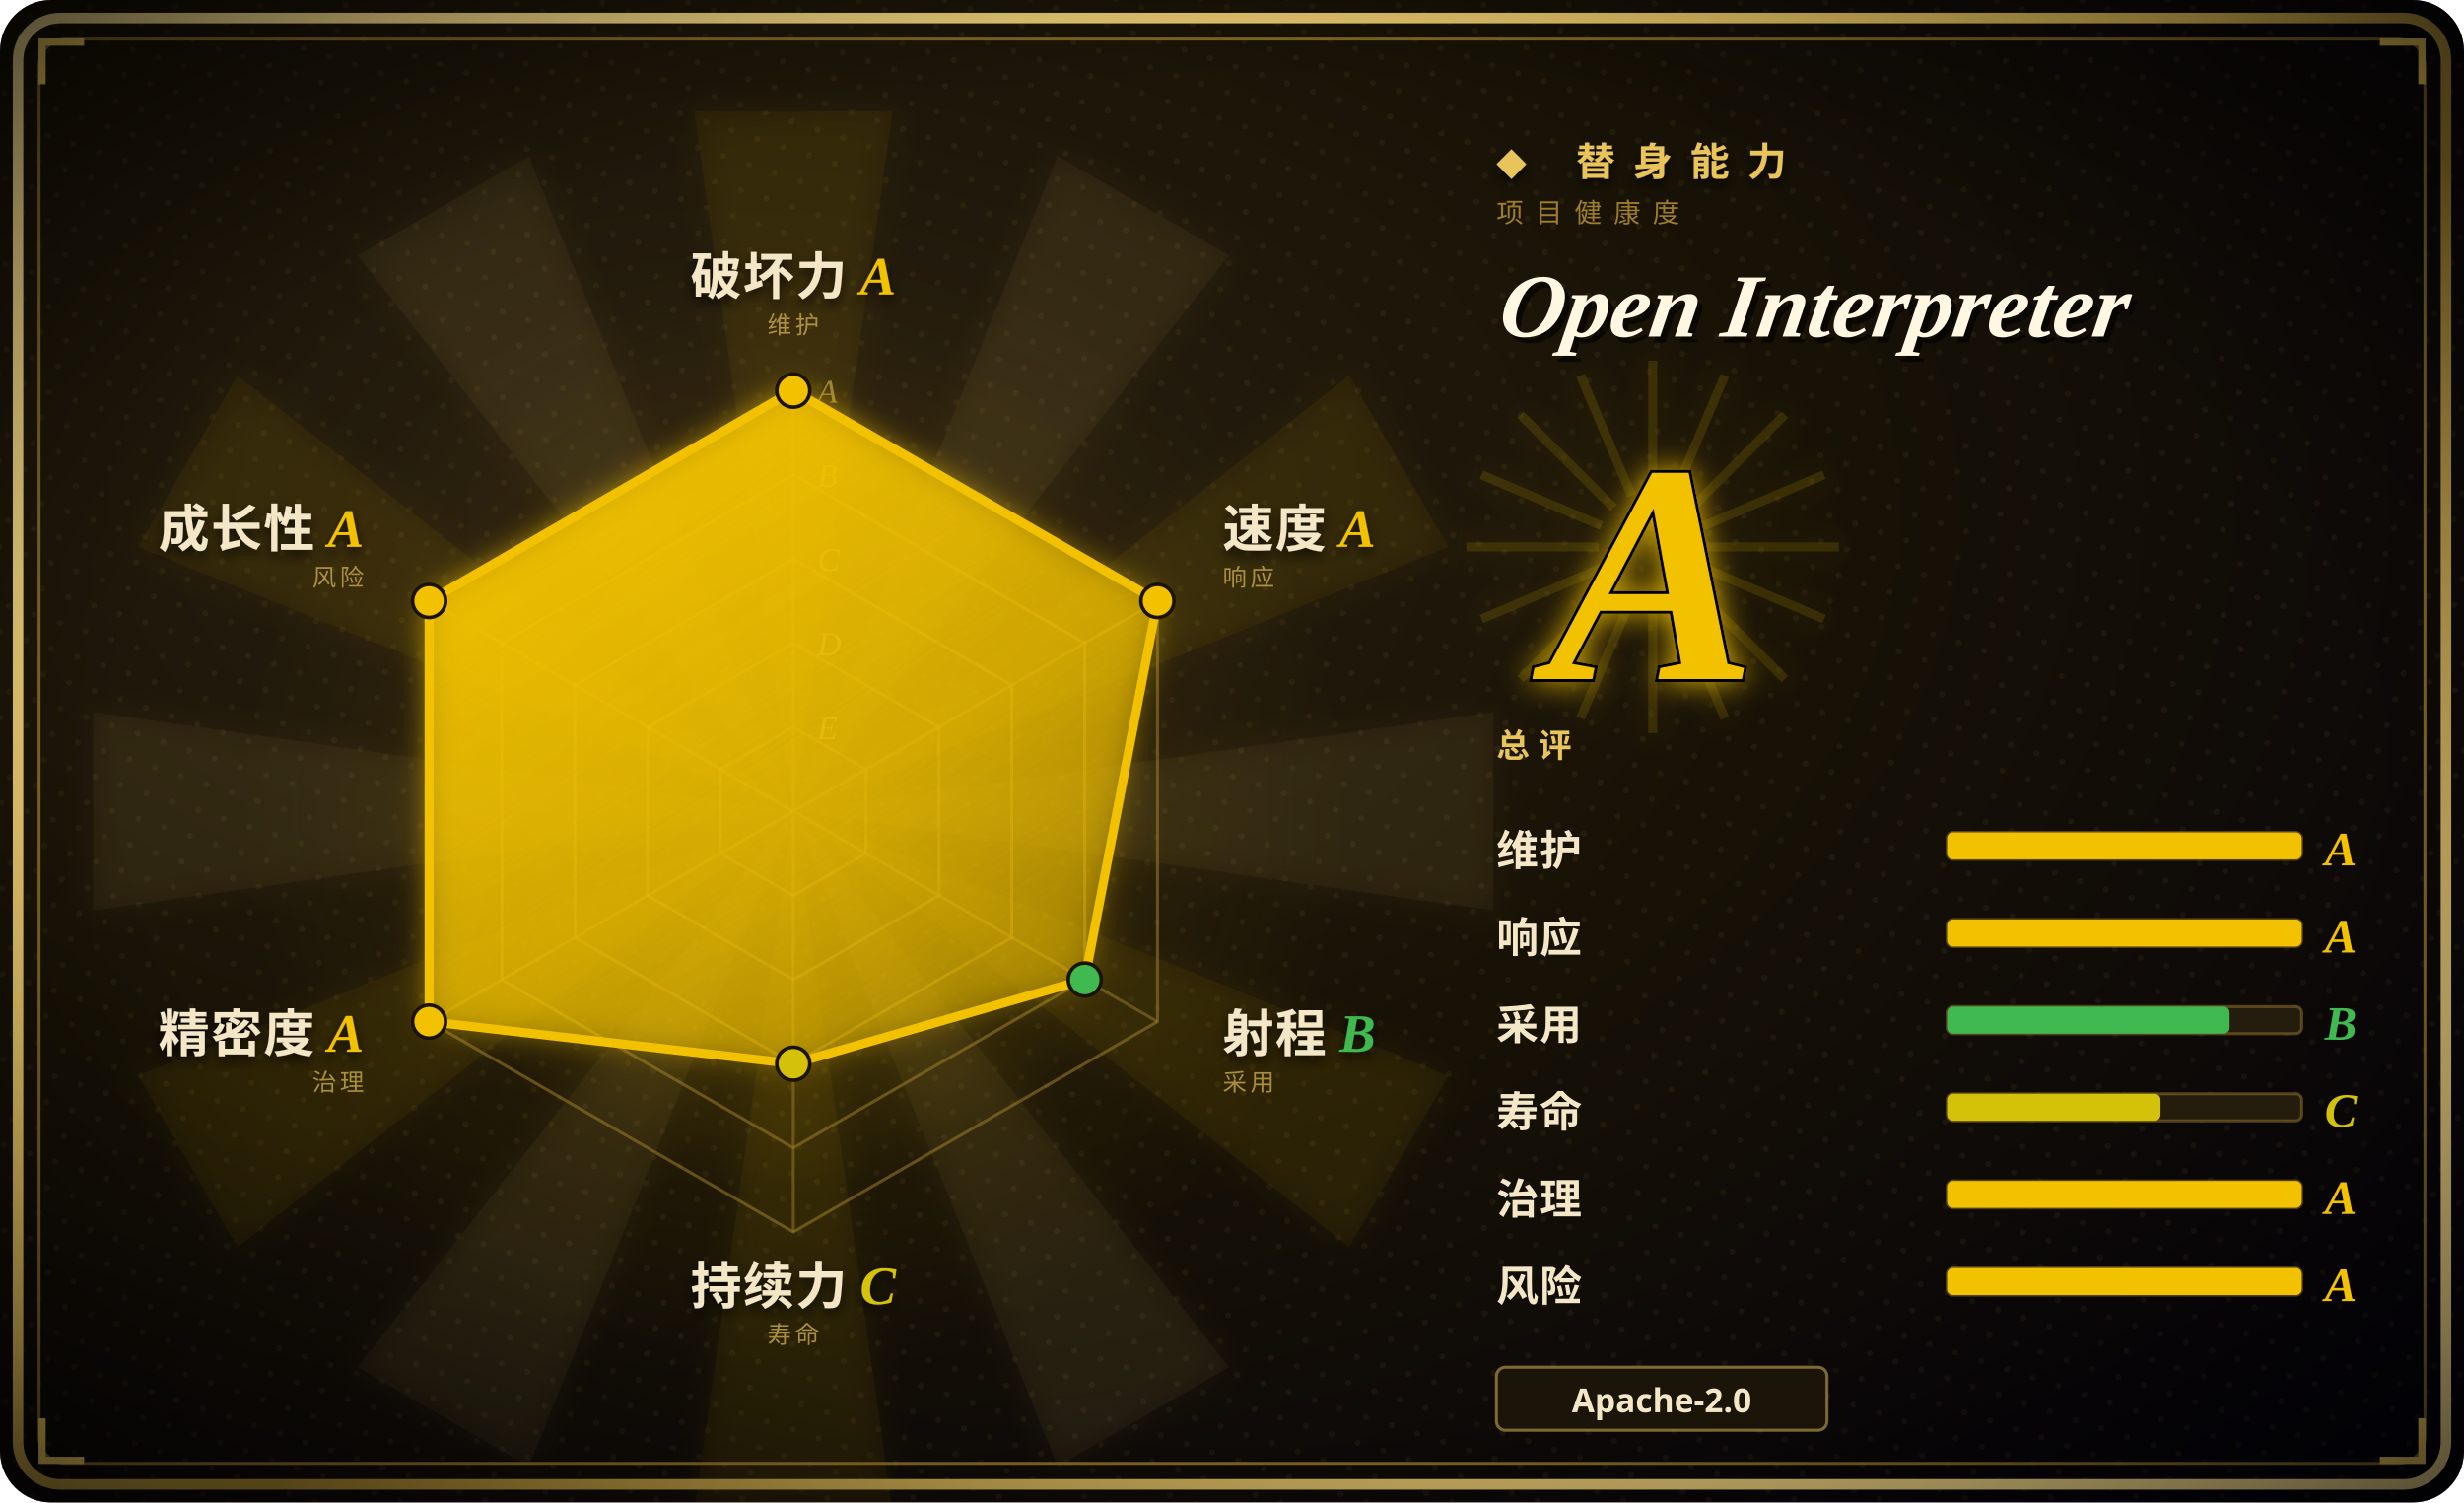
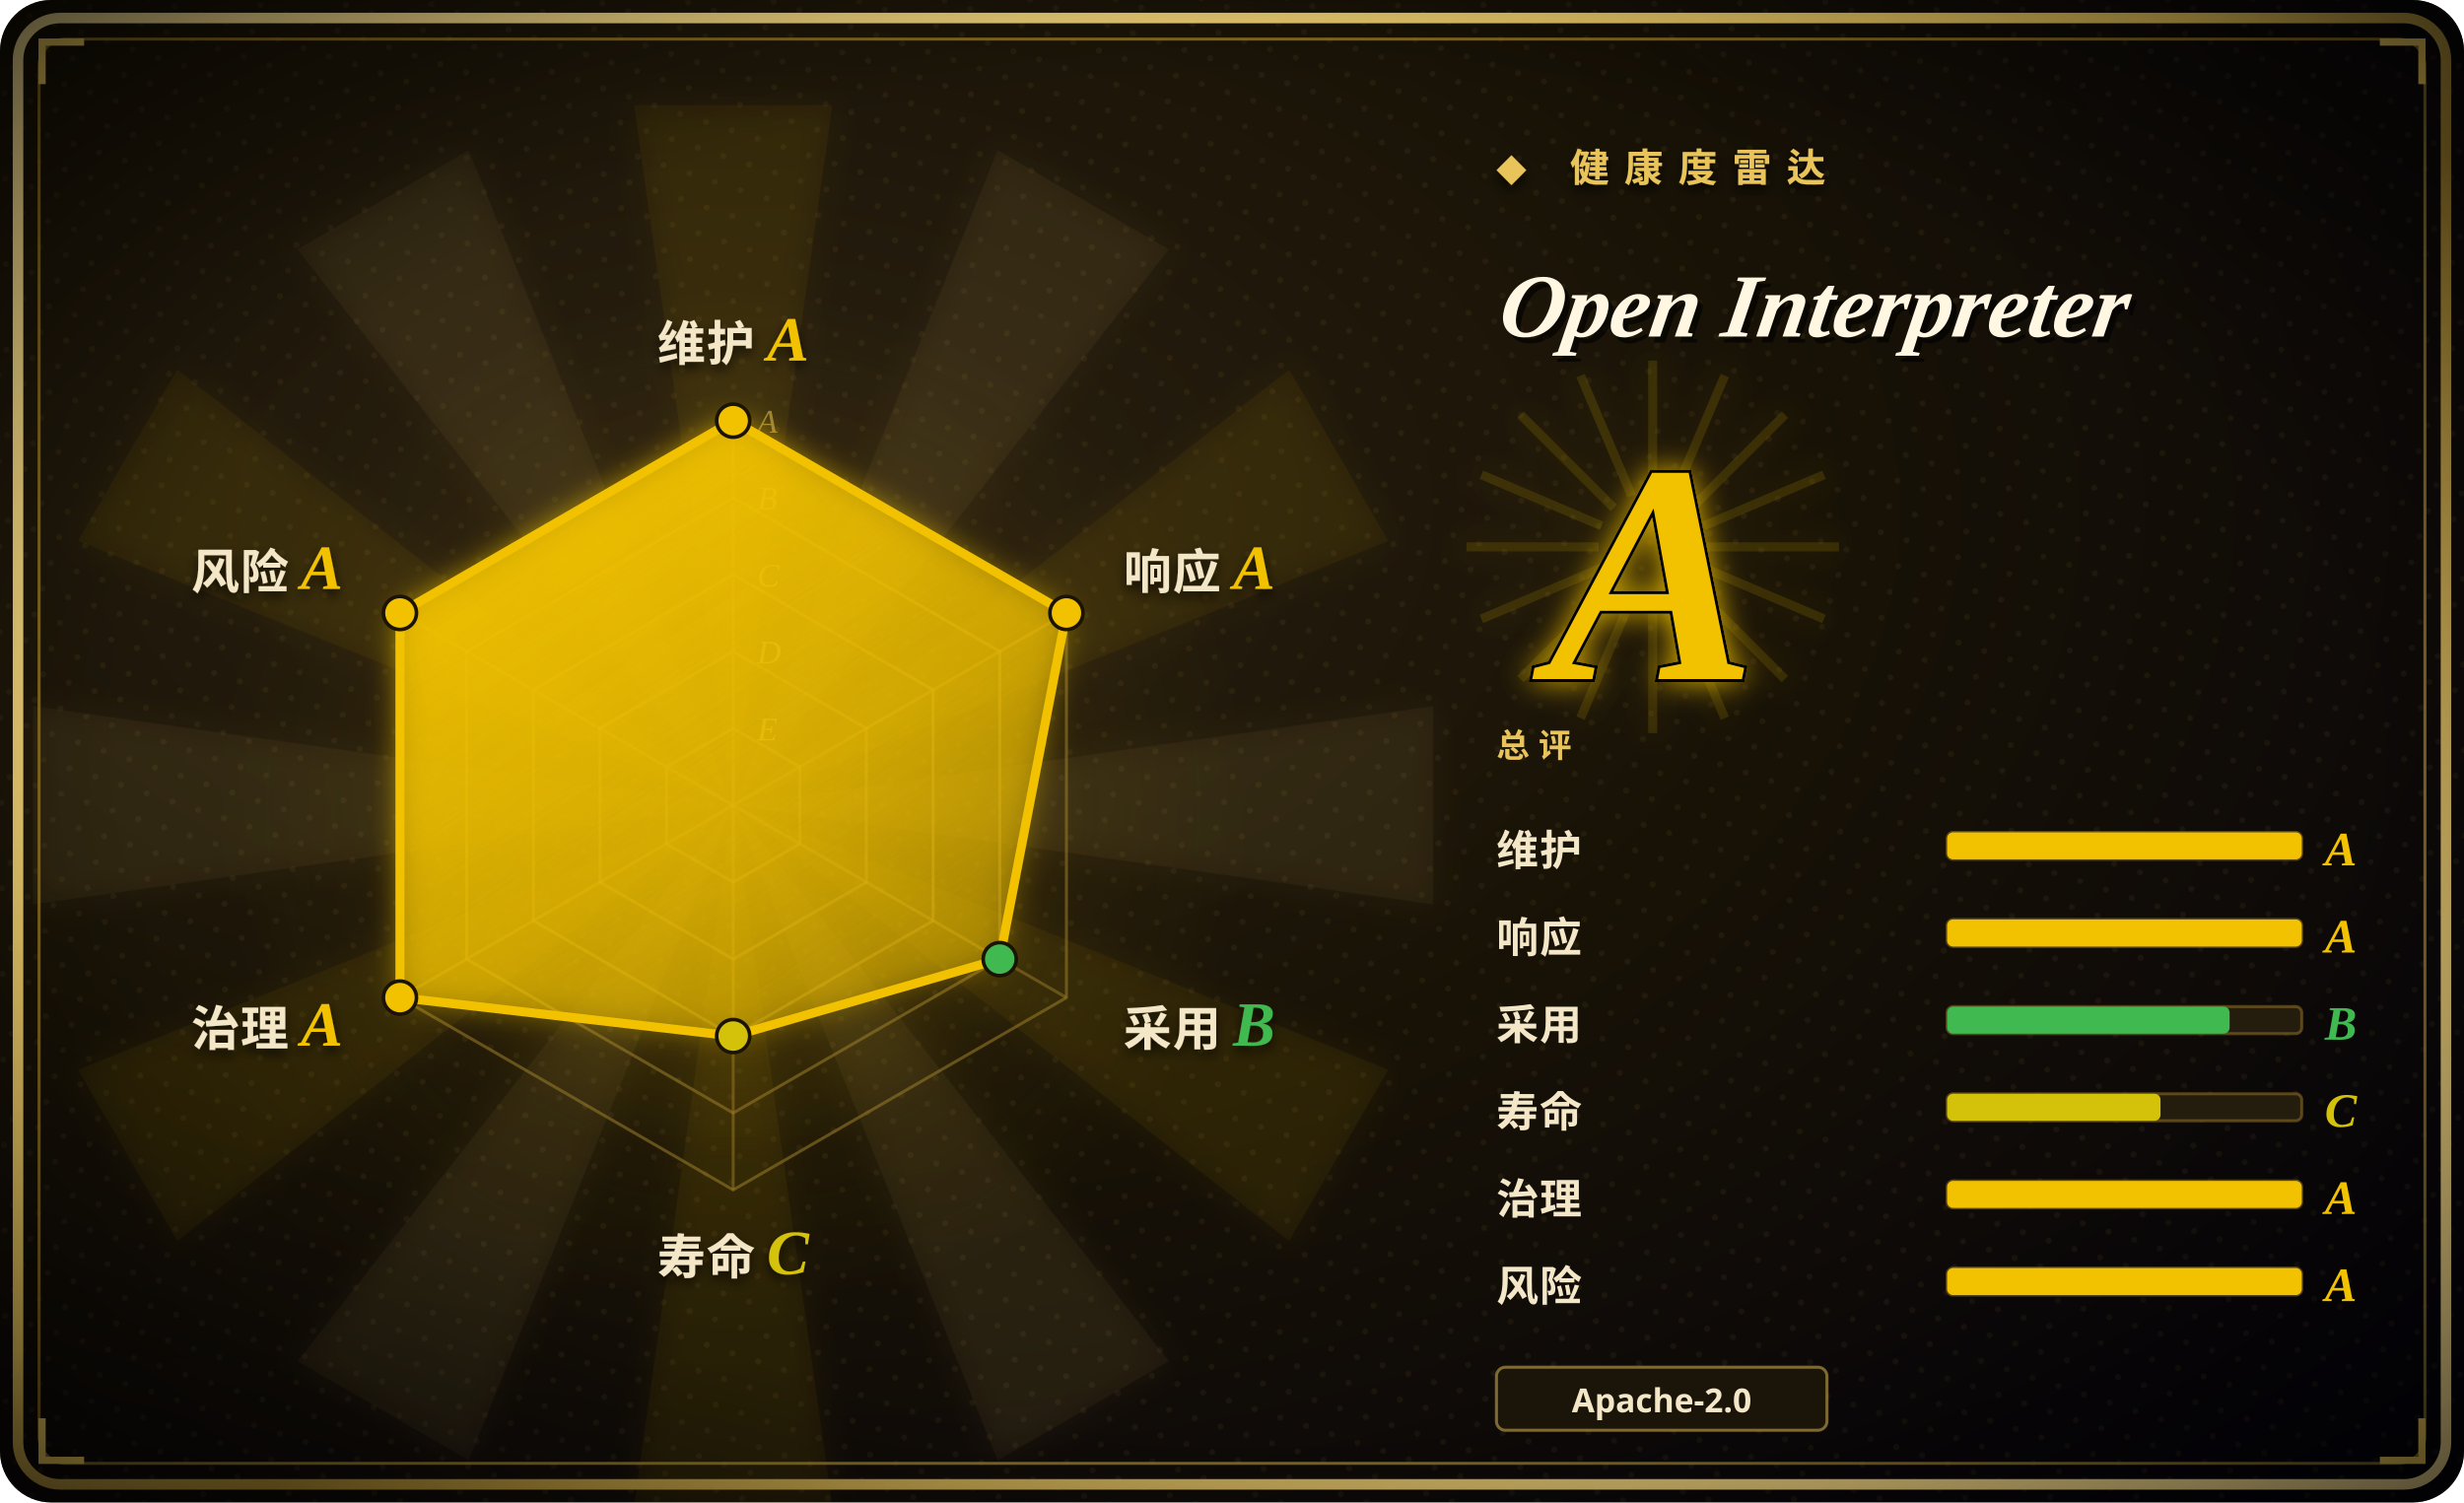
<svg xmlns="http://www.w3.org/2000/svg" width="820" height="500" viewBox="0 0 820 500">
  <defs>
    <radialGradient id="bg" cx="30%" cy="34%" r="90%">
      <stop offset="0%" stop-color="#2a2010" />
      <stop offset="48%" stop-color="#181206" />
      <stop offset="100%" stop-color="#05030a" />
    </radialGradient>
    <radialGradient id="vig" cx="50%" cy="50%" r="72%">
      <stop offset="62%" stop-color="#000000" stop-opacity="0" />
      <stop offset="100%" stop-color="#000000" stop-opacity="0.72" />
    </radialGradient>
    <linearGradient id="frame" x1="0" y1="0" x2="1" y2="1">
      <stop offset="0%" stop-color="#f6dd92" />
      <stop offset="45%" stop-color="#E8C45A" />
      <stop offset="55%" stop-color="#9c7d2a" />
      <stop offset="100%" stop-color="#f6dd92" />
    </linearGradient>
    <linearGradient id="poly" x1="0" y1="0" x2="0.7" y2="1">
      <stop offset="0%" stop-color="#F2C200" stop-opacity="0.92" />
      <stop offset="100%" stop-color="#F2C200" stop-opacity="0.34" />
    </linearGradient>
    <radialGradient id="halo" cx="50%" cy="50%" r="50%">
      <stop offset="0%" stop-color="#F2C200" stop-opacity="0.34" />
      <stop offset="68%" stop-color="#F2C200" stop-opacity="0.04" />
      <stop offset="100%" stop-color="#F2C200" stop-opacity="0" />
    </radialGradient>
    <filter id="glow" x="-60%" y="-60%" width="220%" height="220%">
      <feGaussianBlur stdDeviation="5" result="b" />
      <feMerge>
        <feMergeNode in="b" />
        <feMergeNode in="SourceGraphic" />
      </feMerge>
    </filter>
    <filter id="soft" x="-30%" y="-30%" width="160%" height="160%">
      <feDropShadow dx="0" dy="2" stdDeviation="2" flood-color="#000" flood-opacity="0.7" />
    </filter>
    <pattern id="halftone" width="9" height="9" patternUnits="userSpaceOnUse" patternTransform="rotate(18)">
      <circle cx="2" cy="2" r="1" fill="#E8C45A" fill-opacity="0.06" />
    </pattern>
  </defs>
  <rect width="820" height="500" rx="17" fill="url(#bg)" />
  <rect width="820" height="500" rx="17" fill="url(#halftone)" />
  <g opacity="0.5" filter="url(#glow)">
-     <path d="M264,270 L497,237 L497,303 Z" fill="#E8C45A" fill-opacity="0.10" />
-     <path d="M264,270 L482,358 L449,415 Z" fill="#F2C200" fill-opacity="0.10" />
-     <path d="M264,270 L409,455 L352,488 Z" fill="#E8C45A" fill-opacity="0.10" />
-     <path d="M264,270 L297,503 L231,503 Z" fill="#F2C200" fill-opacity="0.10" />
-     <path d="M264,270 L176,488 L119,455 Z" fill="#E8C45A" fill-opacity="0.10" />
-     <path d="M264,270 L79,415 L46,358 Z" fill="#F2C200" fill-opacity="0.10" />
-     <path d="M264,270 L31,303 L31,237 Z" fill="#E8C45A" fill-opacity="0.10" />
-     <path d="M264,270 L46,182 L79,125 Z" fill="#F2C200" fill-opacity="0.10" />
-     <path d="M264,270 L119,85 L176,52 Z" fill="#E8C45A" fill-opacity="0.10" />
-     <path d="M264,270 L231,37 L297,37 Z" fill="#F2C200" fill-opacity="0.10" />
-     <path d="M264,270 L352,52 L409,85 Z" fill="#E8C45A" fill-opacity="0.10" />
-     <path d="M264,270 L449,125 L482,182 Z" fill="#F2C200" fill-opacity="0.10" />
+     <path d="M244,268 L477,235 L477,301 Z" fill="#E8C45A" fill-opacity="0.10" />
+     <path d="M244,268 L462,356 L429,413 Z" fill="#F2C200" fill-opacity="0.10" />
+     <path d="M244,268 L389,453 L332,486 Z" fill="#E8C45A" fill-opacity="0.10" />
+     <path d="M244,268 L277,501 L211,501 Z" fill="#F2C200" fill-opacity="0.10" />
+     <path d="M244,268 L156,486 L99,453 Z" fill="#E8C45A" fill-opacity="0.10" />
+     <path d="M244,268 L59,413 L26,356 Z" fill="#F2C200" fill-opacity="0.10" />
+     <path d="M244,268 L11,301 L11,235 Z" fill="#E8C45A" fill-opacity="0.10" />
+     <path d="M244,268 L26,180 L59,123 Z" fill="#F2C200" fill-opacity="0.10" />
+     <path d="M244,268 L99,83 L156,50 Z" fill="#E8C45A" fill-opacity="0.10" />
+     <path d="M244,268 L211,35 L277,35 Z" fill="#F2C200" fill-opacity="0.10" />
+     <path d="M244,268 L332,50 L389,83 Z" fill="#E8C45A" fill-opacity="0.10" />
+     <path d="M244,268 L429,123 L462,180 Z" fill="#F2C200" fill-opacity="0.10" />
  </g>
-   <circle cx="264" cy="270" r="186" fill="url(#halo)" />
+   <circle cx="244" cy="268" r="174" fill="url(#halo)" />
  <rect x="6" y="6" width="808" height="488" rx="14" fill="none" stroke="url(#frame)" stroke-width="3.5" />
  <rect x="13" y="13" width="794" height="474" rx="9" fill="none" stroke="#9c7d2a" stroke-width="1" stroke-opacity="0.8" />
  <path d="M14,28 L14,14 L28,14" fill="none" stroke="#E8C45A" stroke-width="2.4" />
  <path d="M806,28 L806,14 L792,14" fill="none" stroke="#E8C45A" stroke-width="2.4" />
  <path d="M14,472 L14,486 L28,486" fill="none" stroke="#E8C45A" stroke-width="2.4" />
  <path d="M806,472 L806,486 L792,486" fill="none" stroke="#E8C45A" stroke-width="2.4" />
  <rect width="820" height="500" rx="17" fill="url(#vig)" />
-   <polygon points="264.0,130.0 385.2,200.0 385.2,340.0 264.0,410.0 142.8,340.0 142.8,200.0" fill="none" stroke="#9c7d2a" stroke-opacity="0.55" stroke-width="1" />
-   <polygon points="264.0,158.0 361.0,214.0 361.0,326.0 264.0,382.0 167.0,326.0 167.0,214.0" fill="none" stroke="#9c7d2a" stroke-opacity="0.55" stroke-width="1" />
-   <polygon points="264.0,186.0 336.7,228.0 336.7,312.0 264.0,354.0 191.3,312.0 191.3,228.0" fill="none" stroke="#9c7d2a" stroke-opacity="0.55" stroke-width="1" />
-   <polygon points="264.0,214.0 312.5,242.0 312.5,298.0 264.0,326.0 215.5,298.0 215.5,242.0" fill="none" stroke="#9c7d2a" stroke-opacity="0.55" stroke-width="1" />
-   <polygon points="264.0,242.0 288.2,256.0 288.2,284.0 264.0,298.0 239.8,284.0 239.8,256.0" fill="none" stroke="#9c7d2a" stroke-opacity="0.55" stroke-width="1" />
-   <line x1="264" y1="270" x2="264.0" y2="130.0" stroke="#9c7d2a" stroke-opacity="0.5" stroke-width="1" />
-   <line x1="264" y1="270" x2="385.2" y2="200.0" stroke="#9c7d2a" stroke-opacity="0.5" stroke-width="1" />
-   <line x1="264" y1="270" x2="385.2" y2="340.0" stroke="#9c7d2a" stroke-opacity="0.5" stroke-width="1" />
-   <line x1="264" y1="270" x2="264.0" y2="410.0" stroke="#9c7d2a" stroke-opacity="0.5" stroke-width="1" />
-   <line x1="264" y1="270" x2="142.8" y2="340.0" stroke="#9c7d2a" stroke-opacity="0.5" stroke-width="1" />
-   <line x1="264" y1="270" x2="142.8" y2="200.0" stroke="#9c7d2a" stroke-opacity="0.5" stroke-width="1" />
-   <text x="272" y="134.0" font-size="11" font-style="italic" fill="#E8C45A" fill-opacity="0.55" font-family="'Georgia','Times New Roman',serif">A</text>
-   <text x="272" y="162.0" font-size="11" font-style="italic" fill="#E8C45A" fill-opacity="0.55" font-family="'Georgia','Times New Roman',serif">B</text>
-   <text x="272" y="190.0" font-size="11" font-style="italic" fill="#E8C45A" fill-opacity="0.55" font-family="'Georgia','Times New Roman',serif">C</text>
-   <text x="272" y="218.0" font-size="11" font-style="italic" fill="#E8C45A" fill-opacity="0.55" font-family="'Georgia','Times New Roman',serif">D</text>
-   <text x="272" y="246.0" font-size="11" font-style="italic" fill="#E8C45A" fill-opacity="0.55" font-family="'Georgia','Times New Roman',serif">E</text>
-   <polygon points="264.0,130.0 385.2,200.0 361.0,326.0 264.0,354.0 142.8,340.0 142.8,200.0" fill="url(#poly)" filter="url(#glow)" />
-   <line x1="264.0" y1="130.0" x2="385.2" y2="200.0" stroke="#F2C200" stroke-width="3" />
-   <line x1="385.2" y1="200.0" x2="361.0" y2="326.0" stroke="#F2C200" stroke-width="3" />
-   <line x1="361.0" y1="326.0" x2="264.0" y2="354.0" stroke="#F2C200" stroke-width="3" />
-   <line x1="264.0" y1="354.0" x2="142.8" y2="340.0" stroke="#F2C200" stroke-width="3" />
-   <line x1="142.8" y1="340.0" x2="142.8" y2="200.0" stroke="#F2C200" stroke-width="3" />
-   <line x1="142.8" y1="200.0" x2="264.0" y2="130.0" stroke="#F2C200" stroke-width="3" />
-   <circle cx="264.0" cy="130.0" r="5.5" fill="#F2C200" stroke="#1a1306" stroke-width="1.2" />
-   <circle cx="385.2" cy="200.0" r="5.5" fill="#F2C200" stroke="#1a1306" stroke-width="1.2" />
-   <circle cx="361.0" cy="326.0" r="5.5" fill="#3FB950" stroke="#1a1306" stroke-width="1.2" />
-   <circle cx="264.0" cy="354.0" r="5.5" fill="#D4C20A" stroke="#1a1306" stroke-width="1.2" />
-   <circle cx="142.8" cy="340.0" r="5.5" fill="#F2C200" stroke="#1a1306" stroke-width="1.2" />
-   <circle cx="142.8" cy="200.0" r="5.5" fill="#F2C200" stroke="#1a1306" stroke-width="1.2" />
-   <text x="264.0" y="98.0" font-size="17" font-weight="900" fill="#f3e7c8" text-anchor="middle" font-family="'PingFang SC','Hiragino Sans GB','Heiti SC','Microsoft YaHei',sans-serif" letter-spacing="0.5" filter="url(#soft)">破坏力 <tspan fill="#F2C200" font-family="'Georgia','Times New Roman',serif" font-style="italic" font-size="18">A</tspan>
+   <polygon points="244.0,140.0 354.9,204.0 354.9,332.0 244.0,396.0 133.1,332.0 133.1,204.0" fill="none" stroke="#9c7d2a" stroke-opacity="0.55" stroke-width="1" />
+   <polygon points="244.0,165.6 332.7,216.8 332.7,319.2 244.0,370.4 155.3,319.2 155.3,216.8" fill="none" stroke="#9c7d2a" stroke-opacity="0.55" stroke-width="1" />
+   <polygon points="244.0,191.2 310.5,229.6 310.5,306.4 244.0,344.8 177.5,306.4 177.5,229.6" fill="none" stroke="#9c7d2a" stroke-opacity="0.55" stroke-width="1" />
+   <polygon points="244.0,216.8 288.3,242.4 288.3,293.6 244.0,319.2 199.7,293.6 199.7,242.4" fill="none" stroke="#9c7d2a" stroke-opacity="0.55" stroke-width="1" />
+   <polygon points="244.0,242.4 266.2,255.2 266.2,280.8 244.0,293.6 221.8,280.8 221.8,255.2" fill="none" stroke="#9c7d2a" stroke-opacity="0.55" stroke-width="1" />
+   <line x1="244" y1="268" x2="244.0" y2="140.0" stroke="#9c7d2a" stroke-opacity="0.5" stroke-width="1" />
+   <line x1="244" y1="268" x2="354.9" y2="204.0" stroke="#9c7d2a" stroke-opacity="0.5" stroke-width="1" />
+   <line x1="244" y1="268" x2="354.9" y2="332.0" stroke="#9c7d2a" stroke-opacity="0.5" stroke-width="1" />
+   <line x1="244" y1="268" x2="244.0" y2="396.0" stroke="#9c7d2a" stroke-opacity="0.5" stroke-width="1" />
+   <line x1="244" y1="268" x2="133.1" y2="332.0" stroke="#9c7d2a" stroke-opacity="0.5" stroke-width="1" />
+   <line x1="244" y1="268" x2="133.1" y2="204.0" stroke="#9c7d2a" stroke-opacity="0.5" stroke-width="1" />
+   <text x="252" y="144.0" font-size="11" font-style="italic" fill="#E8C45A" fill-opacity="0.55" font-family="'Georgia','Times New Roman',serif">A</text>
+   <text x="252" y="169.6" font-size="11" font-style="italic" fill="#E8C45A" fill-opacity="0.55" font-family="'Georgia','Times New Roman',serif">B</text>
+   <text x="252" y="195.2" font-size="11" font-style="italic" fill="#E8C45A" fill-opacity="0.55" font-family="'Georgia','Times New Roman',serif">C</text>
+   <text x="252" y="220.8" font-size="11" font-style="italic" fill="#E8C45A" fill-opacity="0.55" font-family="'Georgia','Times New Roman',serif">D</text>
+   <text x="252" y="246.4" font-size="11" font-style="italic" fill="#E8C45A" fill-opacity="0.55" font-family="'Georgia','Times New Roman',serif">E</text>
+   <polygon points="244.0,140.0 354.9,204.0 332.7,319.2 244.0,344.8 133.1,332.0 133.1,204.0" fill="url(#poly)" filter="url(#glow)" />
+   <line x1="244.0" y1="140.0" x2="354.9" y2="204.0" stroke="#F2C200" stroke-width="3" />
+   <line x1="354.9" y1="204.0" x2="332.7" y2="319.2" stroke="#F2C200" stroke-width="3" />
+   <line x1="332.7" y1="319.2" x2="244.0" y2="344.8" stroke="#F2C200" stroke-width="3" />
+   <line x1="244.0" y1="344.8" x2="133.1" y2="332.0" stroke="#F2C200" stroke-width="3" />
+   <line x1="133.1" y1="332.0" x2="133.1" y2="204.0" stroke="#F2C200" stroke-width="3" />
+   <line x1="133.1" y1="204.0" x2="244.0" y2="140.0" stroke="#F2C200" stroke-width="3" />
+   <circle cx="244.0" cy="140.0" r="5.5" fill="#F2C200" stroke="#1a1306" stroke-width="1.2" />
+   <circle cx="354.9" cy="204.0" r="5.5" fill="#F2C200" stroke="#1a1306" stroke-width="1.2" />
+   <circle cx="332.7" cy="319.2" r="5.5" fill="#3FB950" stroke="#1a1306" stroke-width="1.2" />
+   <circle cx="244.0" cy="344.8" r="5.5" fill="#D4C20A" stroke="#1a1306" stroke-width="1.2" />
+   <circle cx="133.1" cy="332.0" r="5.5" fill="#F2C200" stroke="#1a1306" stroke-width="1.2" />
+   <circle cx="133.1" cy="204.0" r="5.5" fill="#F2C200" stroke="#1a1306" stroke-width="1.2" />
+   <text x="244.0" y="120.0" font-size="16" font-weight="900" fill="#f3e7c8" text-anchor="middle" font-family="'PingFang SC','Hiragino Sans GB','Heiti SC','Microsoft YaHei',sans-serif" letter-spacing="0.4" filter="url(#soft)">维护 <tspan fill="#F2C200" font-family="'Georgia','Times New Roman',serif" font-style="italic" font-size="21">A</tspan>
  </text>
-   <text x="264.0" y="111.0" font-size="8" letter-spacing="1.2" fill="#E8C45A" fill-opacity="0.66" text-anchor="middle" font-family="'PingFang SC','Hiragino Sans GB','Heiti SC','Microsoft YaHei',sans-serif">维护</text>
-   <text x="406.9" y="182.0" font-size="17" font-weight="900" fill="#f3e7c8" text-anchor="start" font-family="'PingFang SC','Hiragino Sans GB','Heiti SC','Microsoft YaHei',sans-serif" letter-spacing="0.5" filter="url(#soft)">速度 <tspan fill="#F2C200" font-family="'Georgia','Times New Roman',serif" font-style="italic" font-size="18">A</tspan>
+   <text x="373.9" y="196.0" font-size="16" font-weight="900" fill="#f3e7c8" text-anchor="start" font-family="'PingFang SC','Hiragino Sans GB','Heiti SC','Microsoft YaHei',sans-serif" letter-spacing="0.4" filter="url(#soft)">响应 <tspan fill="#F2C200" font-family="'Georgia','Times New Roman',serif" font-style="italic" font-size="21">A</tspan>
  </text>
-   <text x="406.9" y="195.0" font-size="8" letter-spacing="1.2" fill="#E8C45A" fill-opacity="0.66" text-anchor="start" font-family="'PingFang SC','Hiragino Sans GB','Heiti SC','Microsoft YaHei',sans-serif">响应</text>
-   <text x="406.9" y="350.0" font-size="17" font-weight="900" fill="#f3e7c8" text-anchor="start" font-family="'PingFang SC','Hiragino Sans GB','Heiti SC','Microsoft YaHei',sans-serif" letter-spacing="0.5" filter="url(#soft)">射程 <tspan fill="#3FB950" font-family="'Georgia','Times New Roman',serif" font-style="italic" font-size="18">B</tspan>
+   <text x="373.9" y="348.0" font-size="16" font-weight="900" fill="#f3e7c8" text-anchor="start" font-family="'PingFang SC','Hiragino Sans GB','Heiti SC','Microsoft YaHei',sans-serif" letter-spacing="0.4" filter="url(#soft)">采用 <tspan fill="#3FB950" font-family="'Georgia','Times New Roman',serif" font-style="italic" font-size="21">B</tspan>
  </text>
-   <text x="406.9" y="363.0" font-size="8" letter-spacing="1.2" fill="#E8C45A" fill-opacity="0.66" text-anchor="start" font-family="'PingFang SC','Hiragino Sans GB','Heiti SC','Microsoft YaHei',sans-serif">采用</text>
-   <text x="264.0" y="434.0" font-size="17" font-weight="900" fill="#f3e7c8" text-anchor="middle" font-family="'PingFang SC','Hiragino Sans GB','Heiti SC','Microsoft YaHei',sans-serif" letter-spacing="0.5" filter="url(#soft)">持续力 <tspan fill="#D4C20A" font-family="'Georgia','Times New Roman',serif" font-style="italic" font-size="18">C</tspan>
+   <text x="244.0" y="424.0" font-size="16" font-weight="900" fill="#f3e7c8" text-anchor="middle" font-family="'PingFang SC','Hiragino Sans GB','Heiti SC','Microsoft YaHei',sans-serif" letter-spacing="0.4" filter="url(#soft)">寿命 <tspan fill="#D4C20A" font-family="'Georgia','Times New Roman',serif" font-style="italic" font-size="21">C</tspan>
  </text>
-   <text x="264.0" y="447.0" font-size="8" letter-spacing="1.2" fill="#E8C45A" fill-opacity="0.66" text-anchor="middle" font-family="'PingFang SC','Hiragino Sans GB','Heiti SC','Microsoft YaHei',sans-serif">寿命</text>
-   <text x="121.1" y="350.0" font-size="17" font-weight="900" fill="#f3e7c8" text-anchor="end" font-family="'PingFang SC','Hiragino Sans GB','Heiti SC','Microsoft YaHei',sans-serif" letter-spacing="0.5" filter="url(#soft)">精密度 <tspan fill="#F2C200" font-family="'Georgia','Times New Roman',serif" font-style="italic" font-size="18">A</tspan>
+   <text x="114.1" y="348.0" font-size="16" font-weight="900" fill="#f3e7c8" text-anchor="end" font-family="'PingFang SC','Hiragino Sans GB','Heiti SC','Microsoft YaHei',sans-serif" letter-spacing="0.4" filter="url(#soft)">治理 <tspan fill="#F2C200" font-family="'Georgia','Times New Roman',serif" font-style="italic" font-size="21">A</tspan>
  </text>
-   <text x="121.1" y="363.0" font-size="8" letter-spacing="1.2" fill="#E8C45A" fill-opacity="0.66" text-anchor="end" font-family="'PingFang SC','Hiragino Sans GB','Heiti SC','Microsoft YaHei',sans-serif">治理</text>
-   <text x="121.1" y="182.0" font-size="17" font-weight="900" fill="#f3e7c8" text-anchor="end" font-family="'PingFang SC','Hiragino Sans GB','Heiti SC','Microsoft YaHei',sans-serif" letter-spacing="0.5" filter="url(#soft)">成长性 <tspan fill="#F2C200" font-family="'Georgia','Times New Roman',serif" font-style="italic" font-size="18">A</tspan>
+   <text x="114.1" y="196.0" font-size="16" font-weight="900" fill="#f3e7c8" text-anchor="end" font-family="'PingFang SC','Hiragino Sans GB','Heiti SC','Microsoft YaHei',sans-serif" letter-spacing="0.4" filter="url(#soft)">风险 <tspan fill="#F2C200" font-family="'Georgia','Times New Roman',serif" font-style="italic" font-size="21">A</tspan>
  </text>
-   <text x="121.1" y="195.0" font-size="8" letter-spacing="1.2" fill="#E8C45A" fill-opacity="0.66" text-anchor="end" font-family="'PingFang SC','Hiragino Sans GB','Heiti SC','Microsoft YaHei',sans-serif">风险</text>
-   <text x="498" y="58" font-size="13" letter-spacing="6" fill="#E8C45A" font-weight="900" font-family="'PingFang SC','Hiragino Sans GB','Heiti SC','Microsoft YaHei',sans-serif" filter="url(#soft)">◆ 替身能力</text>
-   <text x="498" y="74" font-size="9" letter-spacing="4" fill="#9c7d2a" font-family="'PingFang SC','Hiragino Sans GB','Heiti SC','Microsoft YaHei',sans-serif">项目健康度</text>
+   <text x="498" y="60" font-size="13" letter-spacing="5" fill="#E8C45A" font-weight="900" font-family="'PingFang SC','Hiragino Sans GB','Heiti SC','Microsoft YaHei',sans-serif" filter="url(#soft)">◆ 健康度雷达</text>
  <g transform="translate(498,112) skewX(-9)">
    <text x="2" y="2" font-size="30" font-weight="900" font-style="italic" fill="#000" fill-opacity="0.6" font-family="'Georgia','Times New Roman',serif">Open Interpreter</text>
    <text x="0" y="0" font-size="30" font-weight="900" font-style="italic" fill="#fff7e2" font-family="'Georgia','Times New Roman',serif">Open Interpreter</text>
  </g>
  <line x1="498" y1="124" x2="648" y2="124" stroke="url(#frame)" stroke-width="2" />
  <g opacity="0.85" filter="url(#glow)">
    <line x1="568" y1="182" x2="612" y2="182" stroke="#F2C200" stroke-opacity="0.16" stroke-width="3" />
    <line x1="567" y1="189" x2="607" y2="206" stroke="#F2C200" stroke-opacity="0.16" stroke-width="3" />
    <line x1="563" y1="195" x2="594" y2="226" stroke="#F2C200" stroke-opacity="0.16" stroke-width="3" />
    <line x1="557" y1="199" x2="574" y2="239" stroke="#F2C200" stroke-opacity="0.16" stroke-width="3" />
    <line x1="550" y1="200" x2="550" y2="244" stroke="#F2C200" stroke-opacity="0.16" stroke-width="3" />
    <line x1="543" y1="199" x2="526" y2="239" stroke="#F2C200" stroke-opacity="0.16" stroke-width="3" />
    <line x1="537" y1="195" x2="506" y2="226" stroke="#F2C200" stroke-opacity="0.16" stroke-width="3" />
    <line x1="533" y1="189" x2="493" y2="206" stroke="#F2C200" stroke-opacity="0.16" stroke-width="3" />
    <line x1="532" y1="182" x2="488" y2="182" stroke="#F2C200" stroke-opacity="0.16" stroke-width="3" />
    <line x1="533" y1="175" x2="493" y2="158" stroke="#F2C200" stroke-opacity="0.16" stroke-width="3" />
    <line x1="537" y1="169" x2="506" y2="138" stroke="#F2C200" stroke-opacity="0.16" stroke-width="3" />
    <line x1="543" y1="165" x2="526" y2="125" stroke="#F2C200" stroke-opacity="0.16" stroke-width="3" />
    <line x1="550" y1="164" x2="550" y2="120" stroke="#F2C200" stroke-opacity="0.16" stroke-width="3" />
    <line x1="557" y1="165" x2="574" y2="125" stroke="#F2C200" stroke-opacity="0.16" stroke-width="3" />
    <line x1="563" y1="169" x2="594" y2="138" stroke="#F2C200" stroke-opacity="0.16" stroke-width="3" />
    <line x1="567" y1="175" x2="607" y2="158" stroke="#F2C200" stroke-opacity="0.16" stroke-width="3" />
  </g>
  <text x="550" y="226" font-size="104" font-weight="900" font-style="italic" text-anchor="middle" fill="#F2C200" stroke="#000" stroke-width="2" paint-order="stroke" font-family="'Georgia','Times New Roman',serif" filter="url(#glow)">A</text>
  <text x="498" y="252" font-size="11" letter-spacing="3" fill="#E8C45A" font-family="'PingFang SC','Hiragino Sans GB','Heiti SC','Microsoft YaHei',sans-serif" font-weight="900">总评</text>
  <text x="498" y="288" font-size="14" font-weight="900" fill="#f3e7c8" font-family="'PingFang SC','Hiragino Sans GB','Heiti SC','Microsoft YaHei',sans-serif" letter-spacing="0.4">维护</text>
  <rect x="648" y="277" width="118" height="9" rx="2" fill="#241d0e" stroke="#9c7d2a" stroke-opacity="0.5" />
  <rect x="648" y="277" width="118" height="9" rx="2" fill="#F2C200" />
  <text x="779" y="288" font-size="16" font-weight="900" font-style="italic" fill="#F2C200" font-family="'Georgia','Times New Roman',serif" text-anchor="middle">A</text>
  <text x="498" y="317" font-size="14" font-weight="900" fill="#f3e7c8" font-family="'PingFang SC','Hiragino Sans GB','Heiti SC','Microsoft YaHei',sans-serif" letter-spacing="0.4">响应</text>
  <rect x="648" y="306" width="118" height="9" rx="2" fill="#241d0e" stroke="#9c7d2a" stroke-opacity="0.5" />
  <rect x="648" y="306" width="118" height="9" rx="2" fill="#F2C200" />
  <text x="779" y="317" font-size="16" font-weight="900" font-style="italic" fill="#F2C200" font-family="'Georgia','Times New Roman',serif" text-anchor="middle">A</text>
  <text x="498" y="346" font-size="14" font-weight="900" fill="#f3e7c8" font-family="'PingFang SC','Hiragino Sans GB','Heiti SC','Microsoft YaHei',sans-serif" letter-spacing="0.4">采用</text>
  <rect x="648" y="335" width="118" height="9" rx="2" fill="#241d0e" stroke="#9c7d2a" stroke-opacity="0.5" />
  <rect x="648" y="335" width="94" height="9" rx="2" fill="#3FB950" />
  <text x="779" y="346" font-size="16" font-weight="900" font-style="italic" fill="#3FB950" font-family="'Georgia','Times New Roman',serif" text-anchor="middle">B</text>
  <text x="498" y="375" font-size="14" font-weight="900" fill="#f3e7c8" font-family="'PingFang SC','Hiragino Sans GB','Heiti SC','Microsoft YaHei',sans-serif" letter-spacing="0.4">寿命</text>
  <rect x="648" y="364" width="118" height="9" rx="2" fill="#241d0e" stroke="#9c7d2a" stroke-opacity="0.5" />
  <rect x="648" y="364" width="71" height="9" rx="2" fill="#D4C20A" />
  <text x="779" y="375" font-size="16" font-weight="900" font-style="italic" fill="#D4C20A" font-family="'Georgia','Times New Roman',serif" text-anchor="middle">C</text>
  <text x="498" y="404" font-size="14" font-weight="900" fill="#f3e7c8" font-family="'PingFang SC','Hiragino Sans GB','Heiti SC','Microsoft YaHei',sans-serif" letter-spacing="0.4">治理</text>
  <rect x="648" y="393" width="118" height="9" rx="2" fill="#241d0e" stroke="#9c7d2a" stroke-opacity="0.5" />
  <rect x="648" y="393" width="118" height="9" rx="2" fill="#F2C200" />
  <text x="779" y="404" font-size="16" font-weight="900" font-style="italic" fill="#F2C200" font-family="'Georgia','Times New Roman',serif" text-anchor="middle">A</text>
  <text x="498" y="433" font-size="14" font-weight="900" fill="#f3e7c8" font-family="'PingFang SC','Hiragino Sans GB','Heiti SC','Microsoft YaHei',sans-serif" letter-spacing="0.4">风险</text>
  <rect x="648" y="422" width="118" height="9" rx="2" fill="#241d0e" stroke="#9c7d2a" stroke-opacity="0.5" />
  <rect x="648" y="422" width="118" height="9" rx="2" fill="#F2C200" />
  <text x="779" y="433" font-size="16" font-weight="900" font-style="italic" fill="#F2C200" font-family="'Georgia','Times New Roman',serif" text-anchor="middle">A</text>
  <rect x="498" y="455" width="110" height="21" rx="3" fill="#1b1408" stroke="#E8C45A" stroke-opacity="0.5" />
  <text x="553.0" y="470" font-size="11" font-weight="700" fill="#f3e7c8" text-anchor="middle" font-family="'PingFang SC','Hiragino Sans GB','Heiti SC','Microsoft YaHei',sans-serif">Apache-2.0</text>
</svg>
